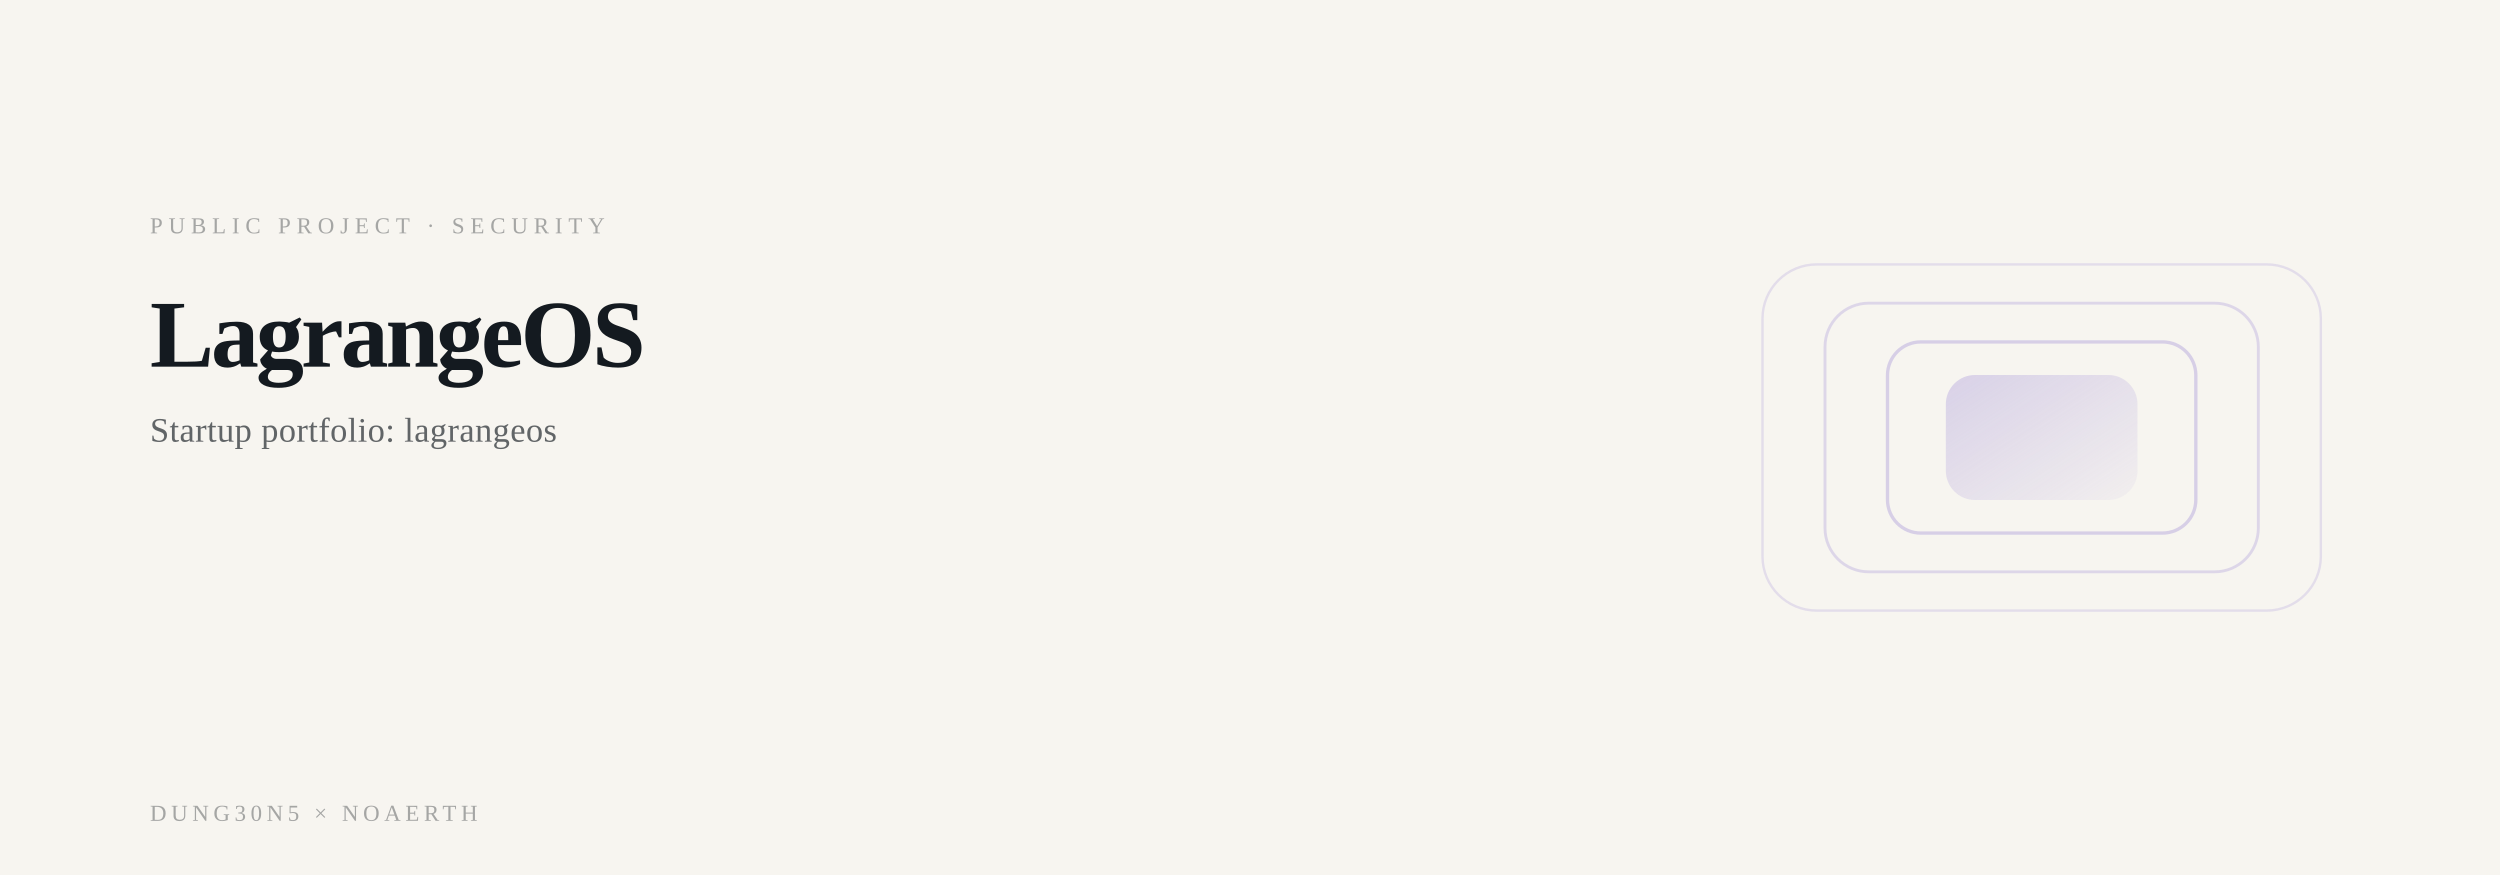
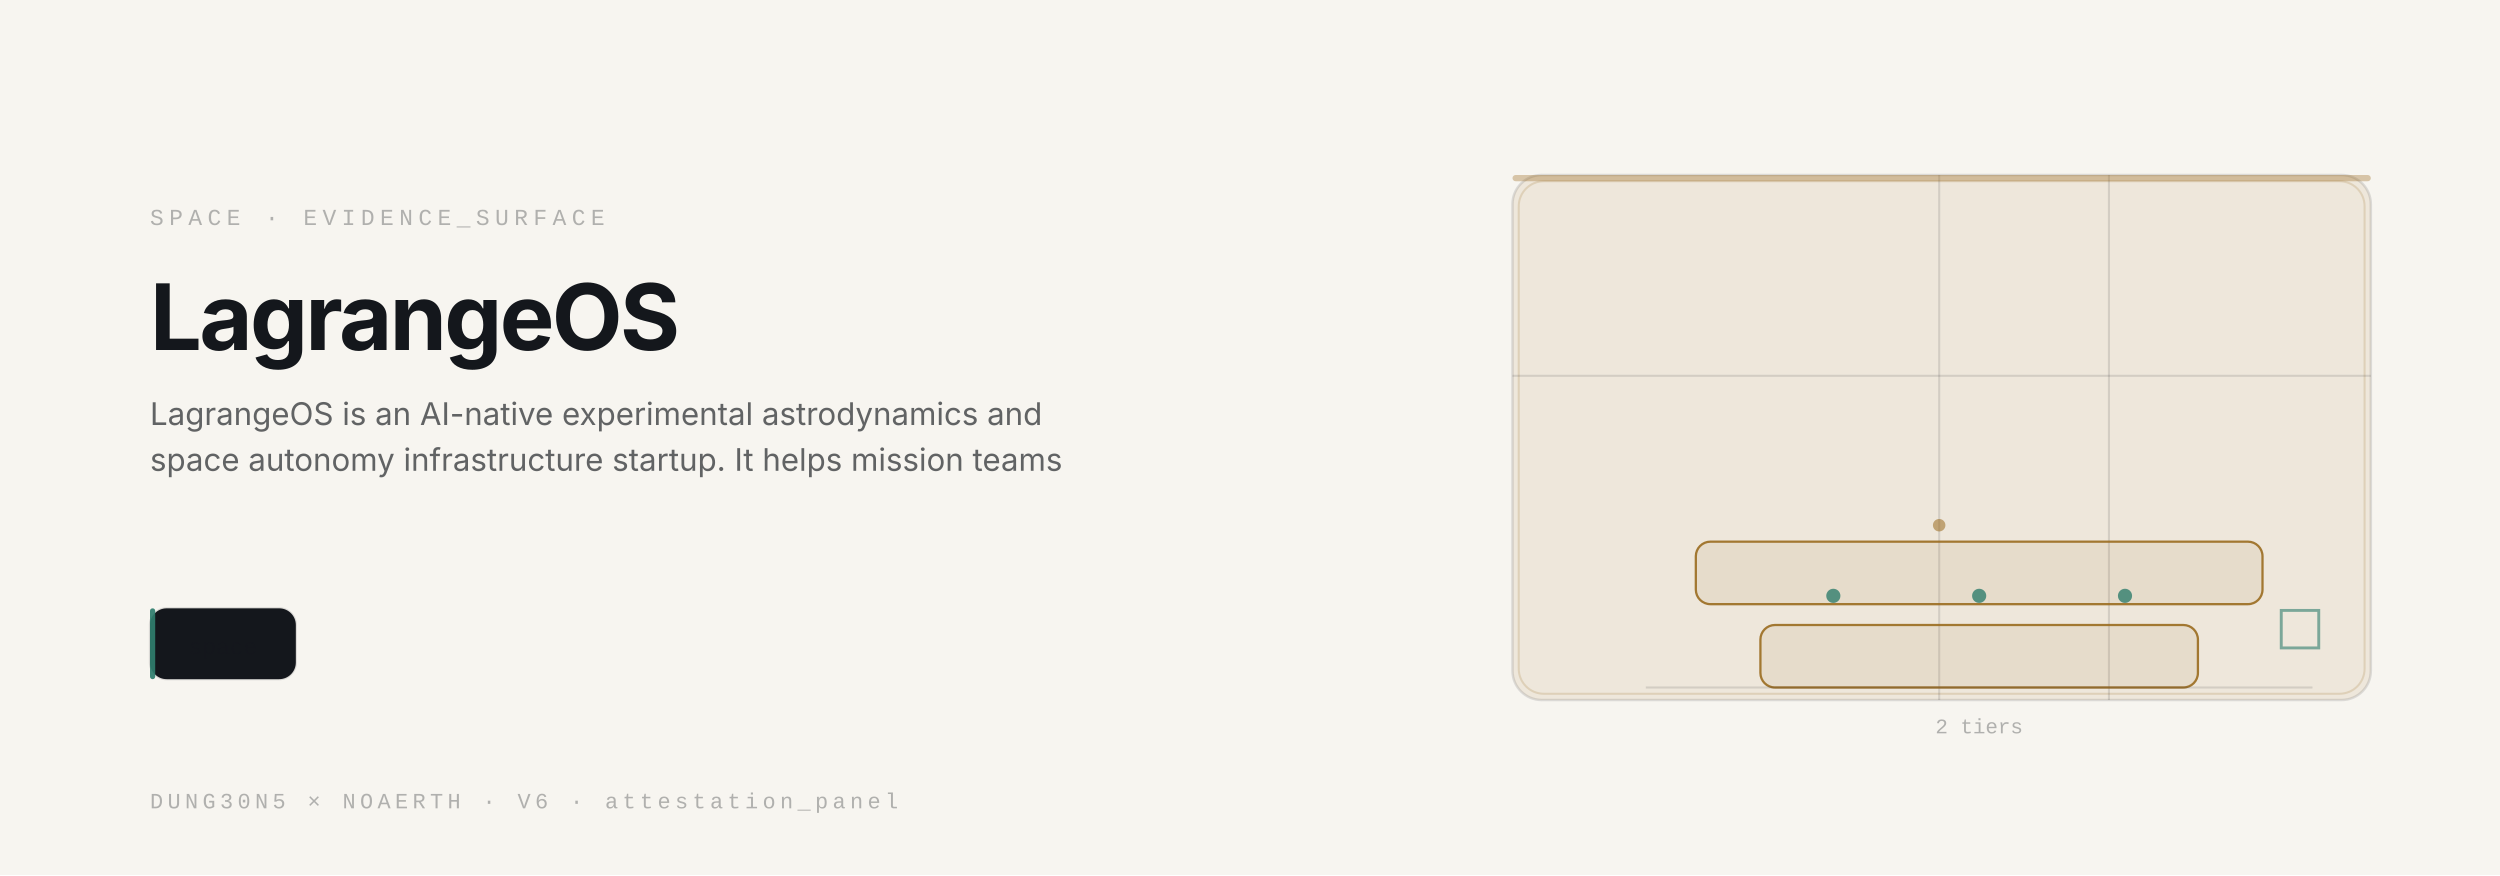
- <svg xmlns="http://www.w3.org/2000/svg" viewBox="0 0 1200 420" width="1200" height="420" role="img" aria-label="LagrangeOS: nested policy frames with a visible boundary edge. Motion depicts policy surfaces assemble into a readable security posture.">
-   <defs>
-     <linearGradient id="hero-lagrangeos-light-a" x1="0" y1="0" x2="1" y2="1">
-       <stop offset="0" stop-color="#9d8bd6" stop-opacity="0.85" />
-       <stop offset="1" stop-color="#9d8bd6" stop-opacity="0.15" />
-     </linearGradient>
-   </defs>
+ <svg xmlns="http://www.w3.org/2000/svg" viewBox="0 0 1200 420" width="1200" height="420" role="img" aria-label="LagrangeOS: claims stack into tiers, and evidence is carried up to be checked">
  <rect width="1200" height="420" fill="#f7f5f0" />
-   <rect x="906" y="164.12" width="148" height="91.76" rx="16" fill="none" stroke="#9d8bd6" stroke-width="1.60" opacity="0.36" />
-   <rect x="876" y="145.52" width="208" height="128.96" rx="21" fill="none" stroke="#9d8bd6" stroke-width="1.38" opacity="0.29" />
-   <rect x="846" y="126.92" width="268" height="166.16" rx="26" fill="none" stroke="#9d8bd6" stroke-width="1.16" opacity="0.23" />
-   <rect x="934" y="180" width="92" height="60" rx="14" fill="url(#hero-lagrangeos-light-a)" opacity="0.40" />
-   <text x="72" y="112" fill="#141a205c" font-size="11" letter-spacing="2.8">PUBLIC PROJECT · SECURITY</text>
-   <text x="72" y="176" fill="#141a20" font-size="46" font-weight="660" letter-spacing="-1.4">LagrangeOS</text>
-   <text x="72" y="212" fill="#141a20a8" font-size="16.5" letter-spacing="0.2">Startup portfolio: lagrangeos</text>
-   <rect x="72" y="266" width="106" height="40" rx="9" fill="#141a20" fill-opacity="0.05" stroke="#f4efe424" stroke-width="1.1" opacity="0">
-     <animate attributeName="opacity" from="0" to="1" dur="0.5s" begin="0.50s" fill="freeze" />
-   </rect>
-   <rect x="72" y="266" width="2.5" height="40" rx="1.2" fill="#9d8bd6" opacity="0">
-     <animate attributeName="opacity" from="0" to="0.9" dur="0.5s" begin="0.50s" fill="freeze" />
-   </rect>
-   <text x="125" y="291" fill="#141a20" font-size="11.5" text-anchor="middle" font-family="ui-monospace,SFMono-Regular,Menlo,monospace" opacity="0">policy<animate attributeName="opacity" from="0" to="1" dur="0.5s" begin="0.65s" fill="freeze" />
-   </text>
-   <rect x="194" y="266" width="106" height="40" rx="9" fill="#141a20" fill-opacity="0.05" stroke="#f4efe424" stroke-width="1.1" opacity="0">
-     <animate attributeName="opacity" from="0" to="1" dur="0.5s" begin="1.00s" fill="freeze" />
-   </rect>
-   <rect x="194" y="266" width="2.5" height="40" rx="1.2" fill="#9d8bd6" opacity="0">
-     <animate attributeName="opacity" from="0" to="0.9" dur="0.5s" begin="1.00s" fill="freeze" />
-   </rect>
-   <text x="247" y="291" fill="#141a20" font-size="11.5" text-anchor="middle" font-family="ui-monospace,SFMono-Regular,Menlo,monospace" opacity="0">control<animate attributeName="opacity" from="0" to="1" dur="0.5s" begin="1.15s" fill="freeze" />
-   </text>
-   <rect x="316" y="266" width="106" height="40" rx="9" fill="#141a20" fill-opacity="0.05" stroke="#f4efe424" stroke-width="1.1" opacity="0">
-     <animate attributeName="opacity" from="0" to="1" dur="0.5s" begin="1.50s" fill="freeze" />
-   </rect>
-   <rect x="316" y="266" width="2.5" height="40" rx="1.2" fill="#e7c27a" opacity="0">
-     <animate attributeName="opacity" from="0" to="0.9" dur="0.5s" begin="1.50s" fill="freeze" />
-   </rect>
-   <text x="369" y="291" fill="#141a20" font-size="11.5" text-anchor="middle" font-family="ui-monospace,SFMono-Regular,Menlo,monospace" opacity="0">evidence<animate attributeName="opacity" from="0" to="1" dur="0.5s" begin="1.65s" fill="freeze" />
-   </text>
-   <text x="72" y="394" fill="#141a205c" font-size="11" letter-spacing="2.2">DUNG30N5 × NOAERTH</text>
+   <text x="72" y="108" font-family="ui-monospace, SFMono-Regular, Menlo, Monaco, Consolas, 'Liberation Mono', monospace" font-size="11" letter-spacing="2.6" fill="#14171c4f">SPACE · EVIDENCE_SURFACE</text>
+   <text x="72" y="168" font-family="-apple-system, BlinkMacSystemFont, 'Segoe UI', Inter, Helvetica, Arial, sans-serif" font-size="44" font-weight="660" letter-spacing="-1.2" fill="#14171c">LagrangeOS</text>
+   <text x="72" y="204" font-family="-apple-system, BlinkMacSystemFont, 'Segoe UI', Inter, Helvetica, Arial, sans-serif" font-size="15" fill="#14171ca8">LagrangeOS is an AI-native experimental astrodynamics and</text>
+   <text x="72" y="226" font-family="-apple-system, BlinkMacSystemFont, 'Segoe UI', Inter, Helvetica, Arial, sans-serif" font-size="15" fill="#14171ca8">space autonomy infrastructure startup. It helps mission teams</text>
+   <rect x="72.0" y="292.0" width="70.0" height="34.0" rx="8" fill="#14171c" stroke="#14171c1f" stroke-width="1.1" />
+   <rect x="72.0" y="292.0" width="2.5" height="34.0" rx="1.2" fill="#2f7d6c" opacity="0.92" />
+   <text x="107.0" y="314" font-family="ui-monospace, SFMono-Regular, Menlo, Monaco, Consolas, 'Liberation Mono', monospace" font-size="11" fill="#14171c" fill-opacity="0.82" text-anchor="middle">space</text>
+   <rect x="726.0" y="84.0" width="412.0" height="252.0" rx="14" fill="#9a6b1f" fill-opacity="0.10" />
+   <rect x="729.0" y="87.0" width="406.0" height="246.0" rx="12" fill="none" stroke="#9a6b1f" stroke-width="1" stroke-opacity="0.18" />
+   <rect x="726.0" y="84.0" width="412.0" height="252.0" rx="14" fill="none" stroke="#14171c1f" stroke-width="1.2" />
+   <line x1="930.8" y1="84.0" x2="930.8" y2="336.0" stroke="#14171c1f" stroke-width="1" />
+   <line x1="1012.3" y1="84.0" x2="1012.3" y2="336.0" stroke="#14171c1f" stroke-width="1" />
+   <line x1="726.0" y1="180.4" x2="1138.0" y2="180.4" stroke="#14171c1f" stroke-width="1" />
+   <circle cx="930.8" cy="252.1" r="3" fill="#9a6b1f" opacity="0.55" />
+   <rect x="726.0" y="84.0" width="412.0" height="3" rx="1.5" fill="#9a6b1f" opacity="0.35" />
+   <path d="M1095.0 293.0 h18 v18 h-18 z" fill="none" stroke="#2f7d6c" stroke-width="1.4" opacity="0.6" />
+   <rect x="845.0" y="300.0" width="210.0" height="30" rx="7" fill="#9a6b1f" fill-opacity="0.09" stroke="#9a6b1f" stroke-width="1.1" opacity="0.9" />
+   <rect x="814.0" y="260.0" width="272.0" height="30" rx="7" fill="#9a6b1f" fill-opacity="0.09" stroke="#9a6b1f" stroke-width="1.1" opacity="0.9" />
+   <circle cx="880" cy="286" r="3.4" fill="#2f7d6c" opacity="0.8" />
+   <circle cx="950" cy="286" r="3.4" fill="#2f7d6c" opacity="0.8" />
+   <circle cx="1020" cy="286" r="3.4" fill="#2f7d6c" opacity="0.8" />
+   <line x1="790" y1="330" x2="1110" y2="330" stroke="#14171c1f" stroke-width="1" />
+   <text x="950" y="352" font-family="ui-monospace, SFMono-Regular, Menlo, Monaco, Consolas, 'Liberation Mono', monospace" font-size="10" fill="#14171c4f" text-anchor="middle">2 tiers</text>
+   <text x="72" y="388" font-family="ui-monospace, SFMono-Regular, Menlo, Monaco, Consolas, 'Liberation Mono', monospace" font-size="10.5" letter-spacing="2.1" fill="#14171c4f">DUNG30N5 × NOAERTH · V6 · attestation_panel</text>
</svg>
